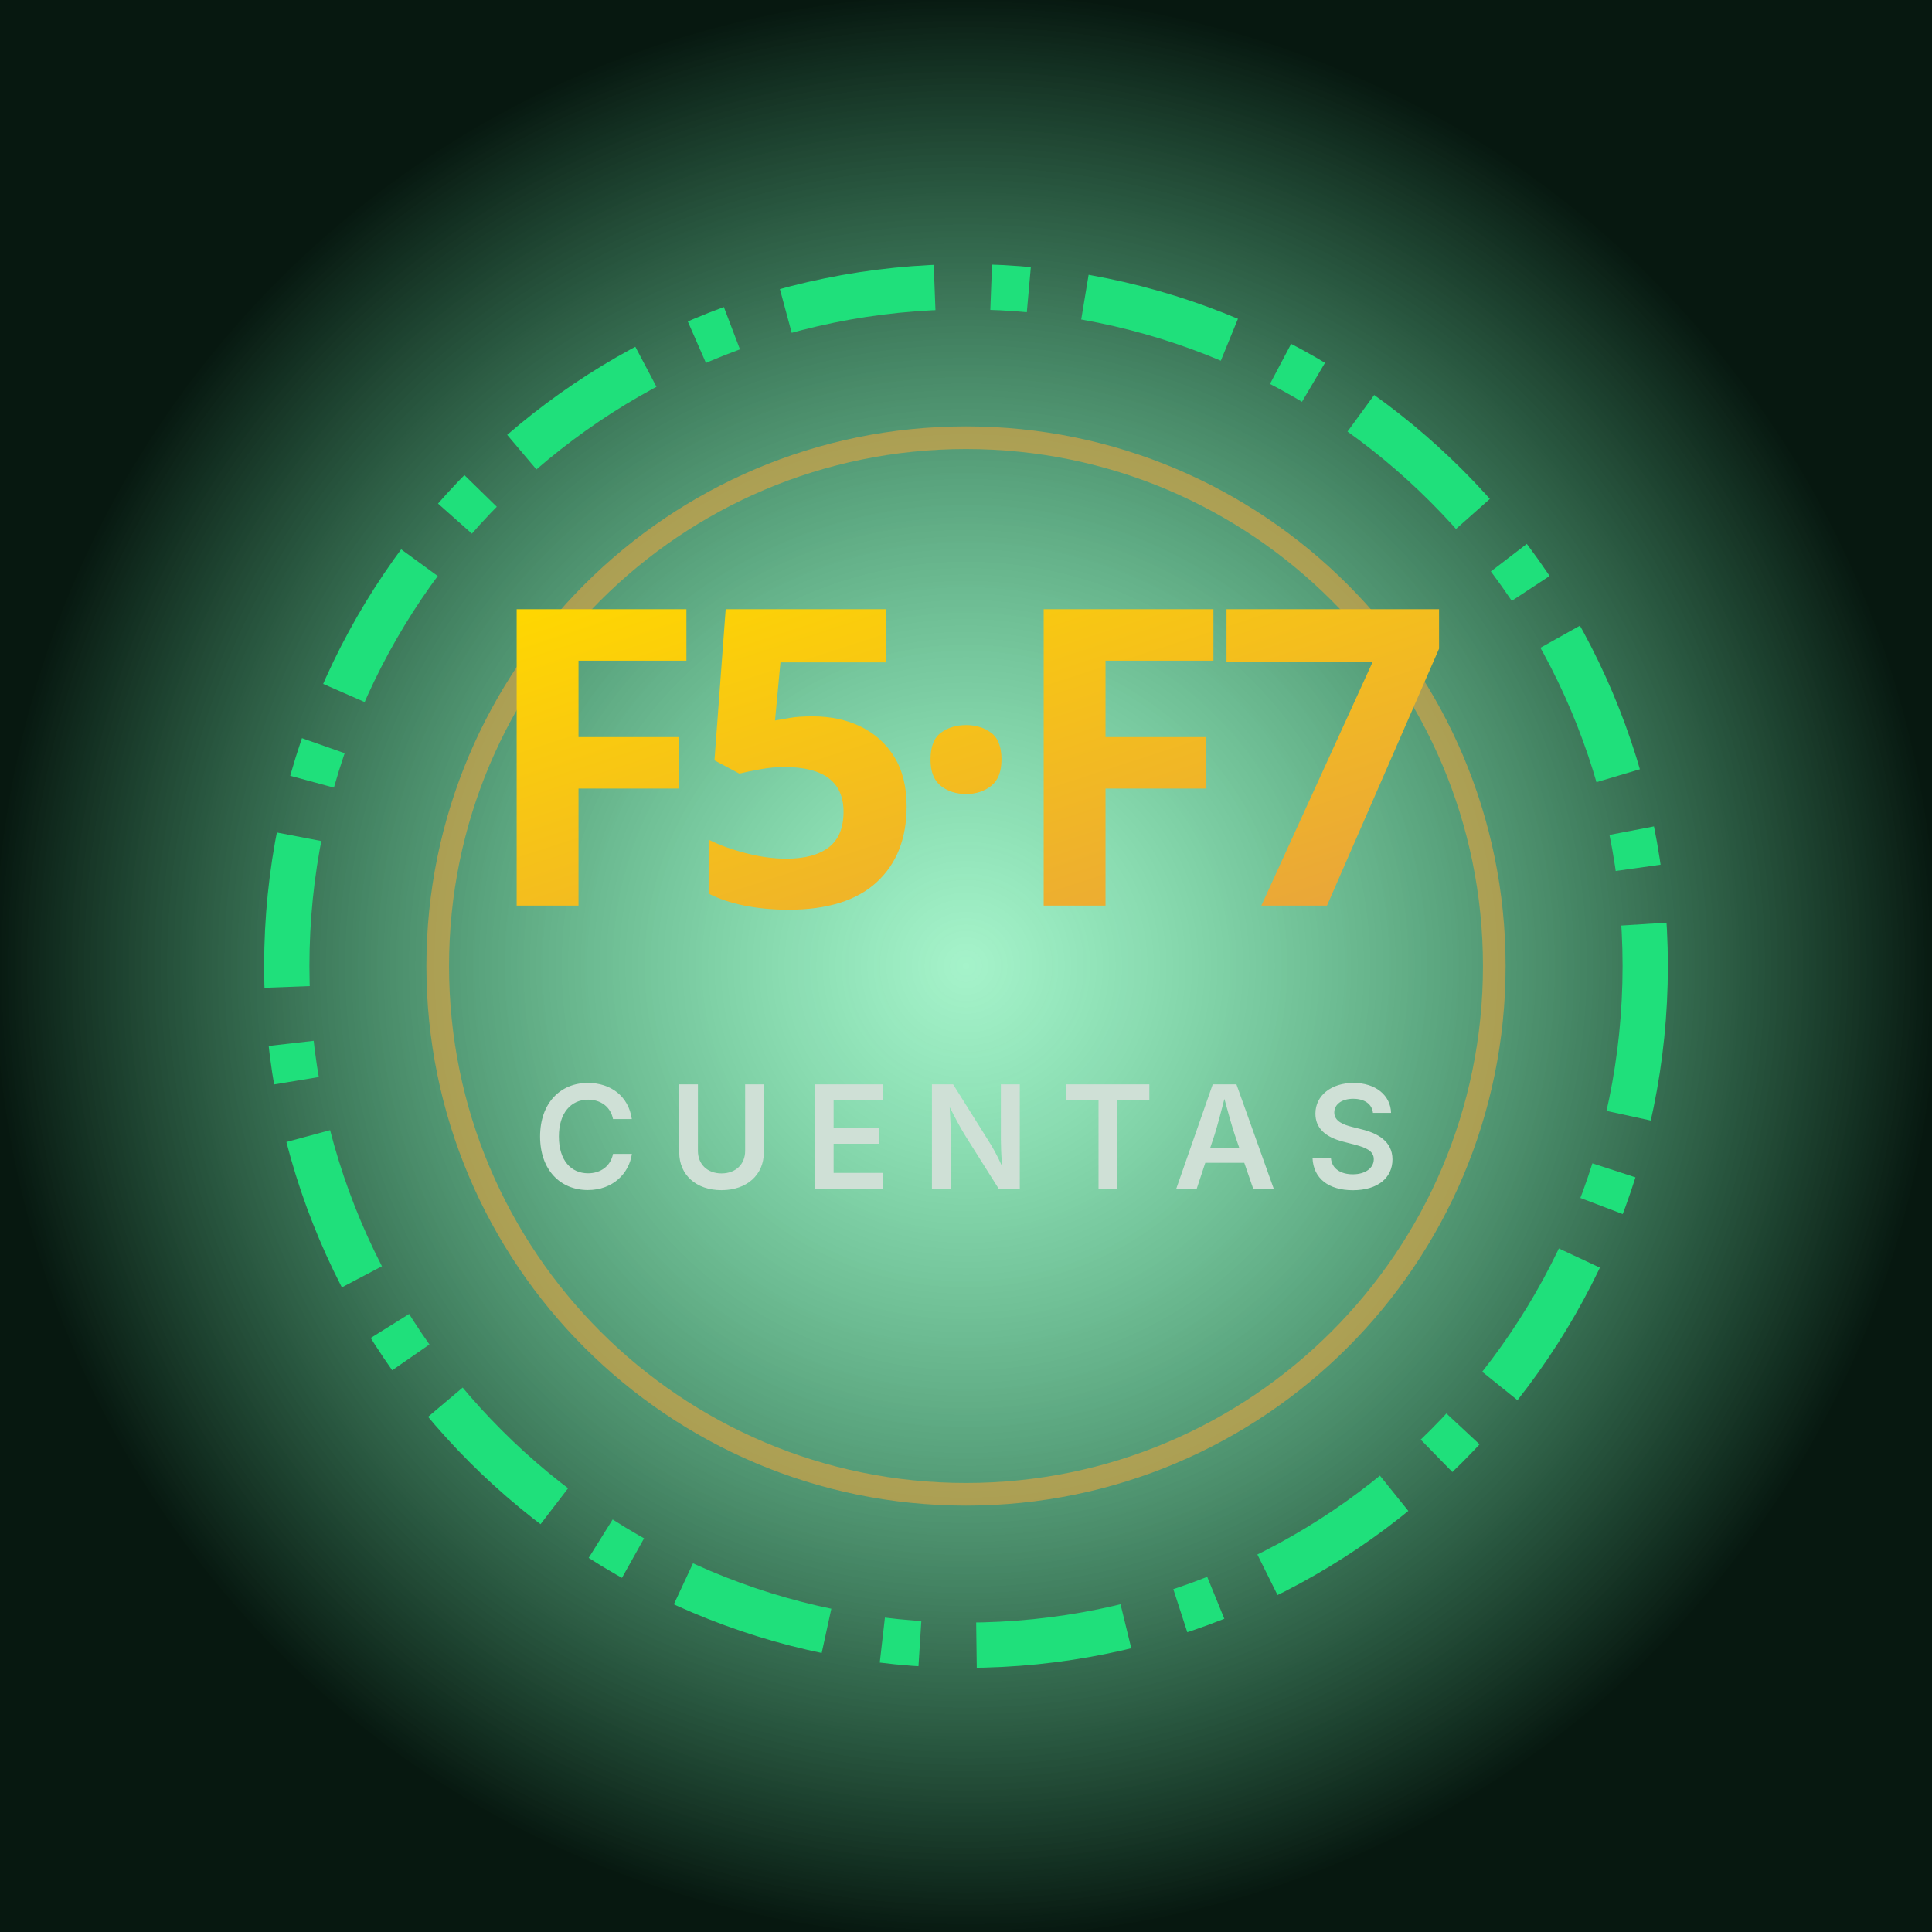
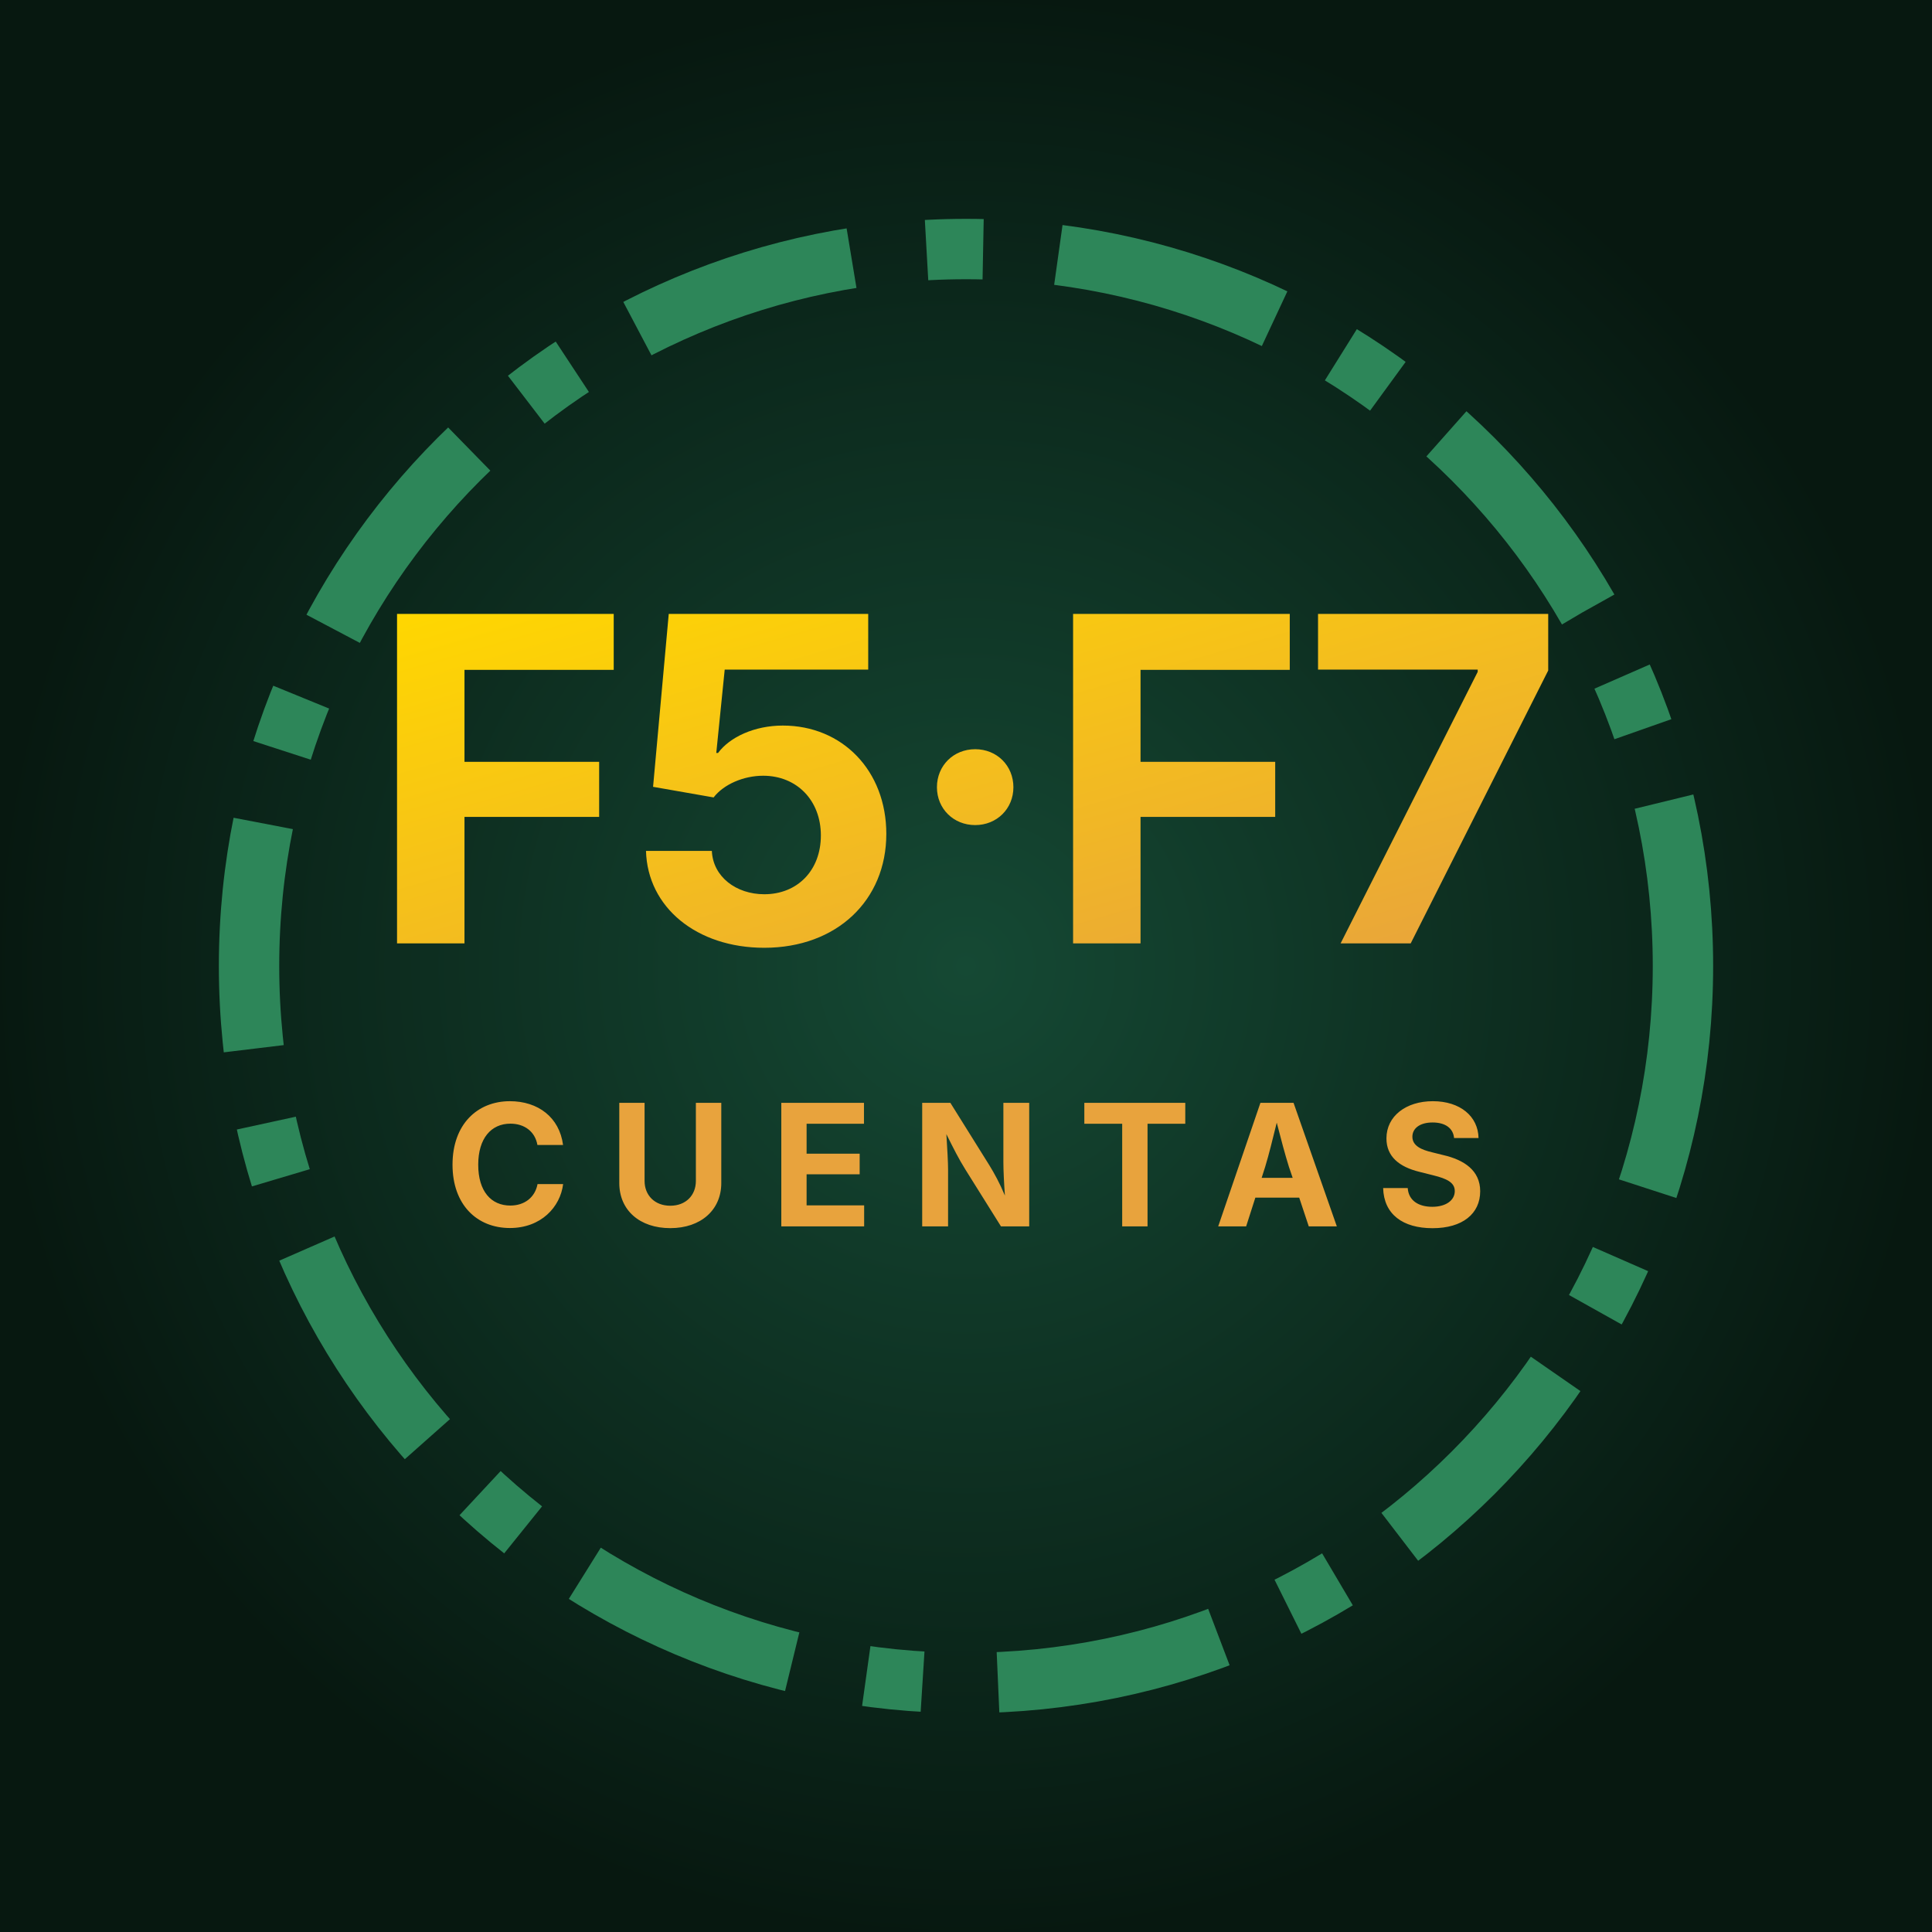
<svg xmlns="http://www.w3.org/2000/svg" viewBox="0 0 512 512">
  <defs>
    <radialGradient id="neonGlow" cx="50%" cy="50%" r="50%">
-       <stop offset="0%" stop-color="#1FE07B" stop-opacity="0.4" />
+       <stop offset="0%" stop-color="#154934" stop-opacity="1" />
      <stop offset="100%" stop-color="#071810" stop-opacity="1" />
    </radialGradient>
    <linearGradient id="goldText" x1="0%" y1="0%" x2="100%" y2="100%">
      <stop offset="0%" stop-color="#FFD700" />
      <stop offset="100%" stop-color="#E8A33D" />
    </linearGradient>
  </defs>
  <rect width="512" height="512" fill="url(#neonGlow)" />
-   <circle cx="256" cy="256" r="180" fill="none" stroke="#1FE07B" stroke-width="12" stroke-dasharray="40 15 10 15" />
-   <circle cx="256" cy="256" r="140" fill="none" stroke="#E8A33D" stroke-width="6" opacity="0.6" />
-   <text x="256" y="240" font-family="'Oswald', sans-serif" font-weight="bold" font-size="110" fill="url(#goldText)" text-anchor="middle" letter-spacing="-5">F5·F7</text>
-   <text x="256" y="315" font-family="-apple-system, sans-serif" font-weight="600" font-size="38" fill="#CFE0D6" text-anchor="middle" letter-spacing="8">CUENTAS</text>
+   <circle cx="256" cy="256" r="190" fill="none" stroke="#2D8659" stroke-width="16" stroke-dasharray="60 20 15 20" />
+   <text x="256" y="250" font-family="'Oswald', -apple-system, sans-serif" font-weight="bold" font-size="120" fill="url(#goldText)" text-anchor="middle" letter-spacing="-2">F5·F7</text>
+   <text x="256" y="325" font-family="-apple-system, sans-serif" font-weight="bold" font-size="45" fill="#E8A33D" text-anchor="middle" letter-spacing="10">CUENTAS</text>
</svg>
